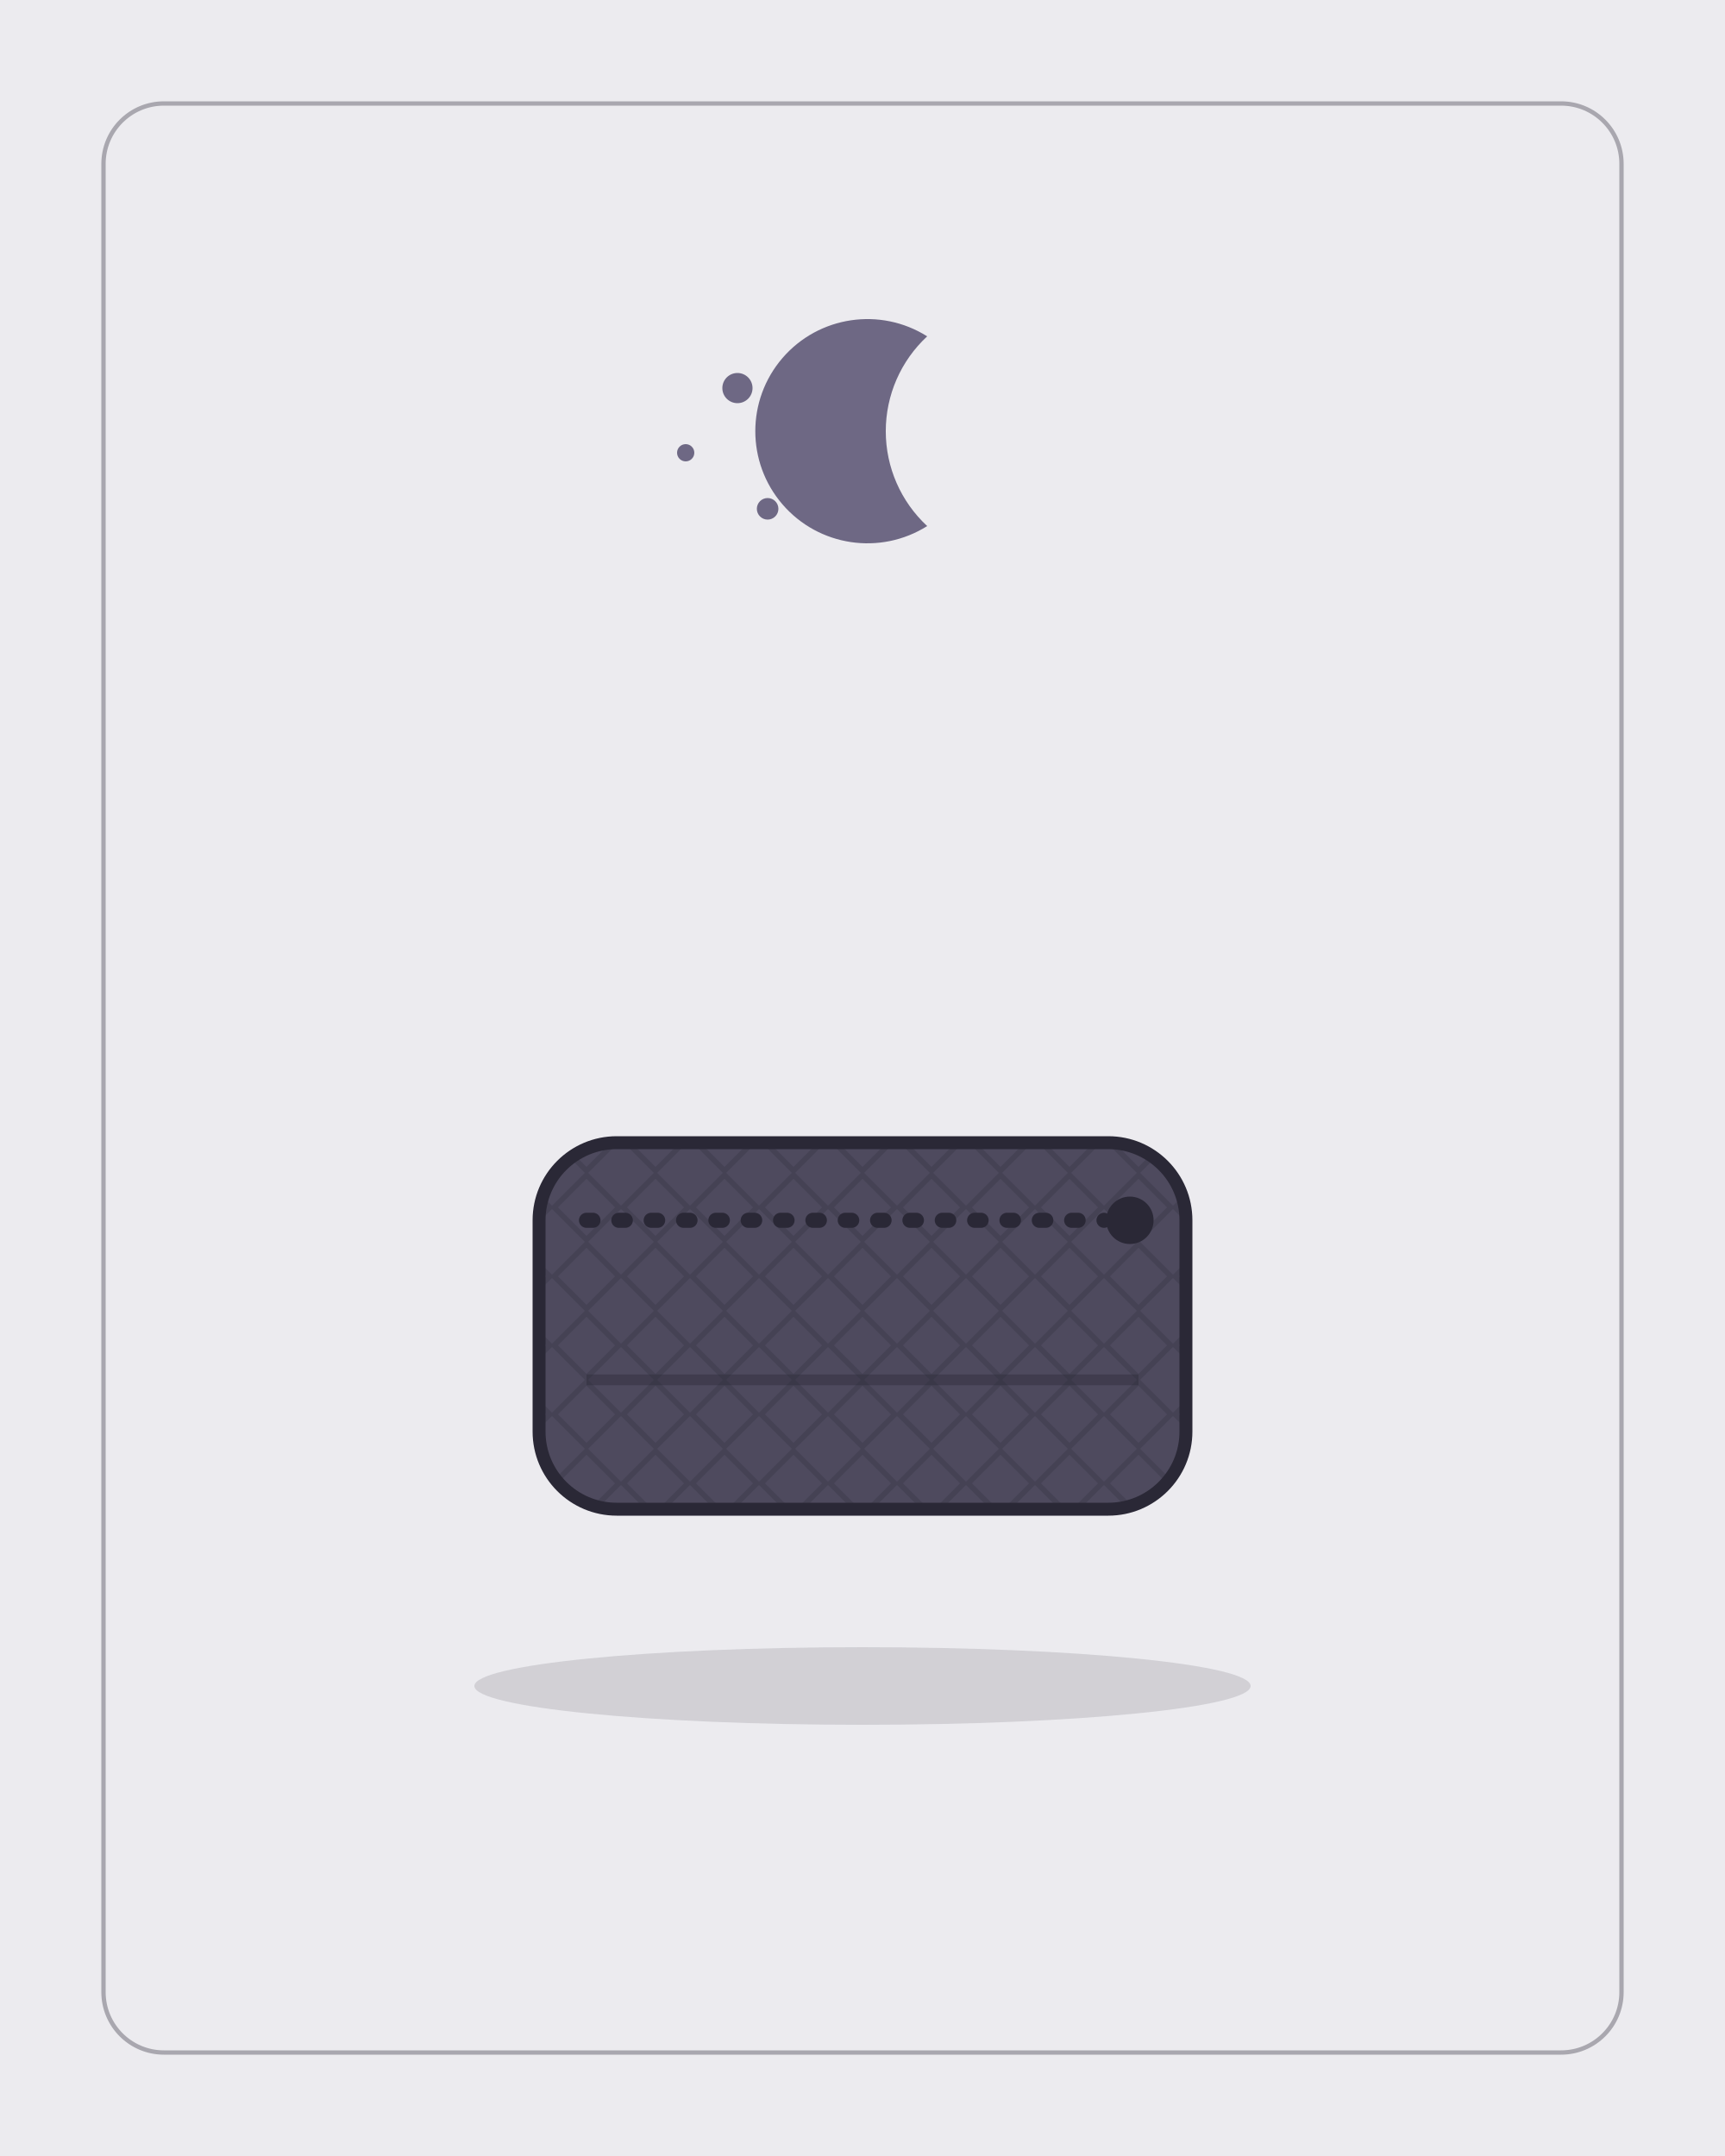
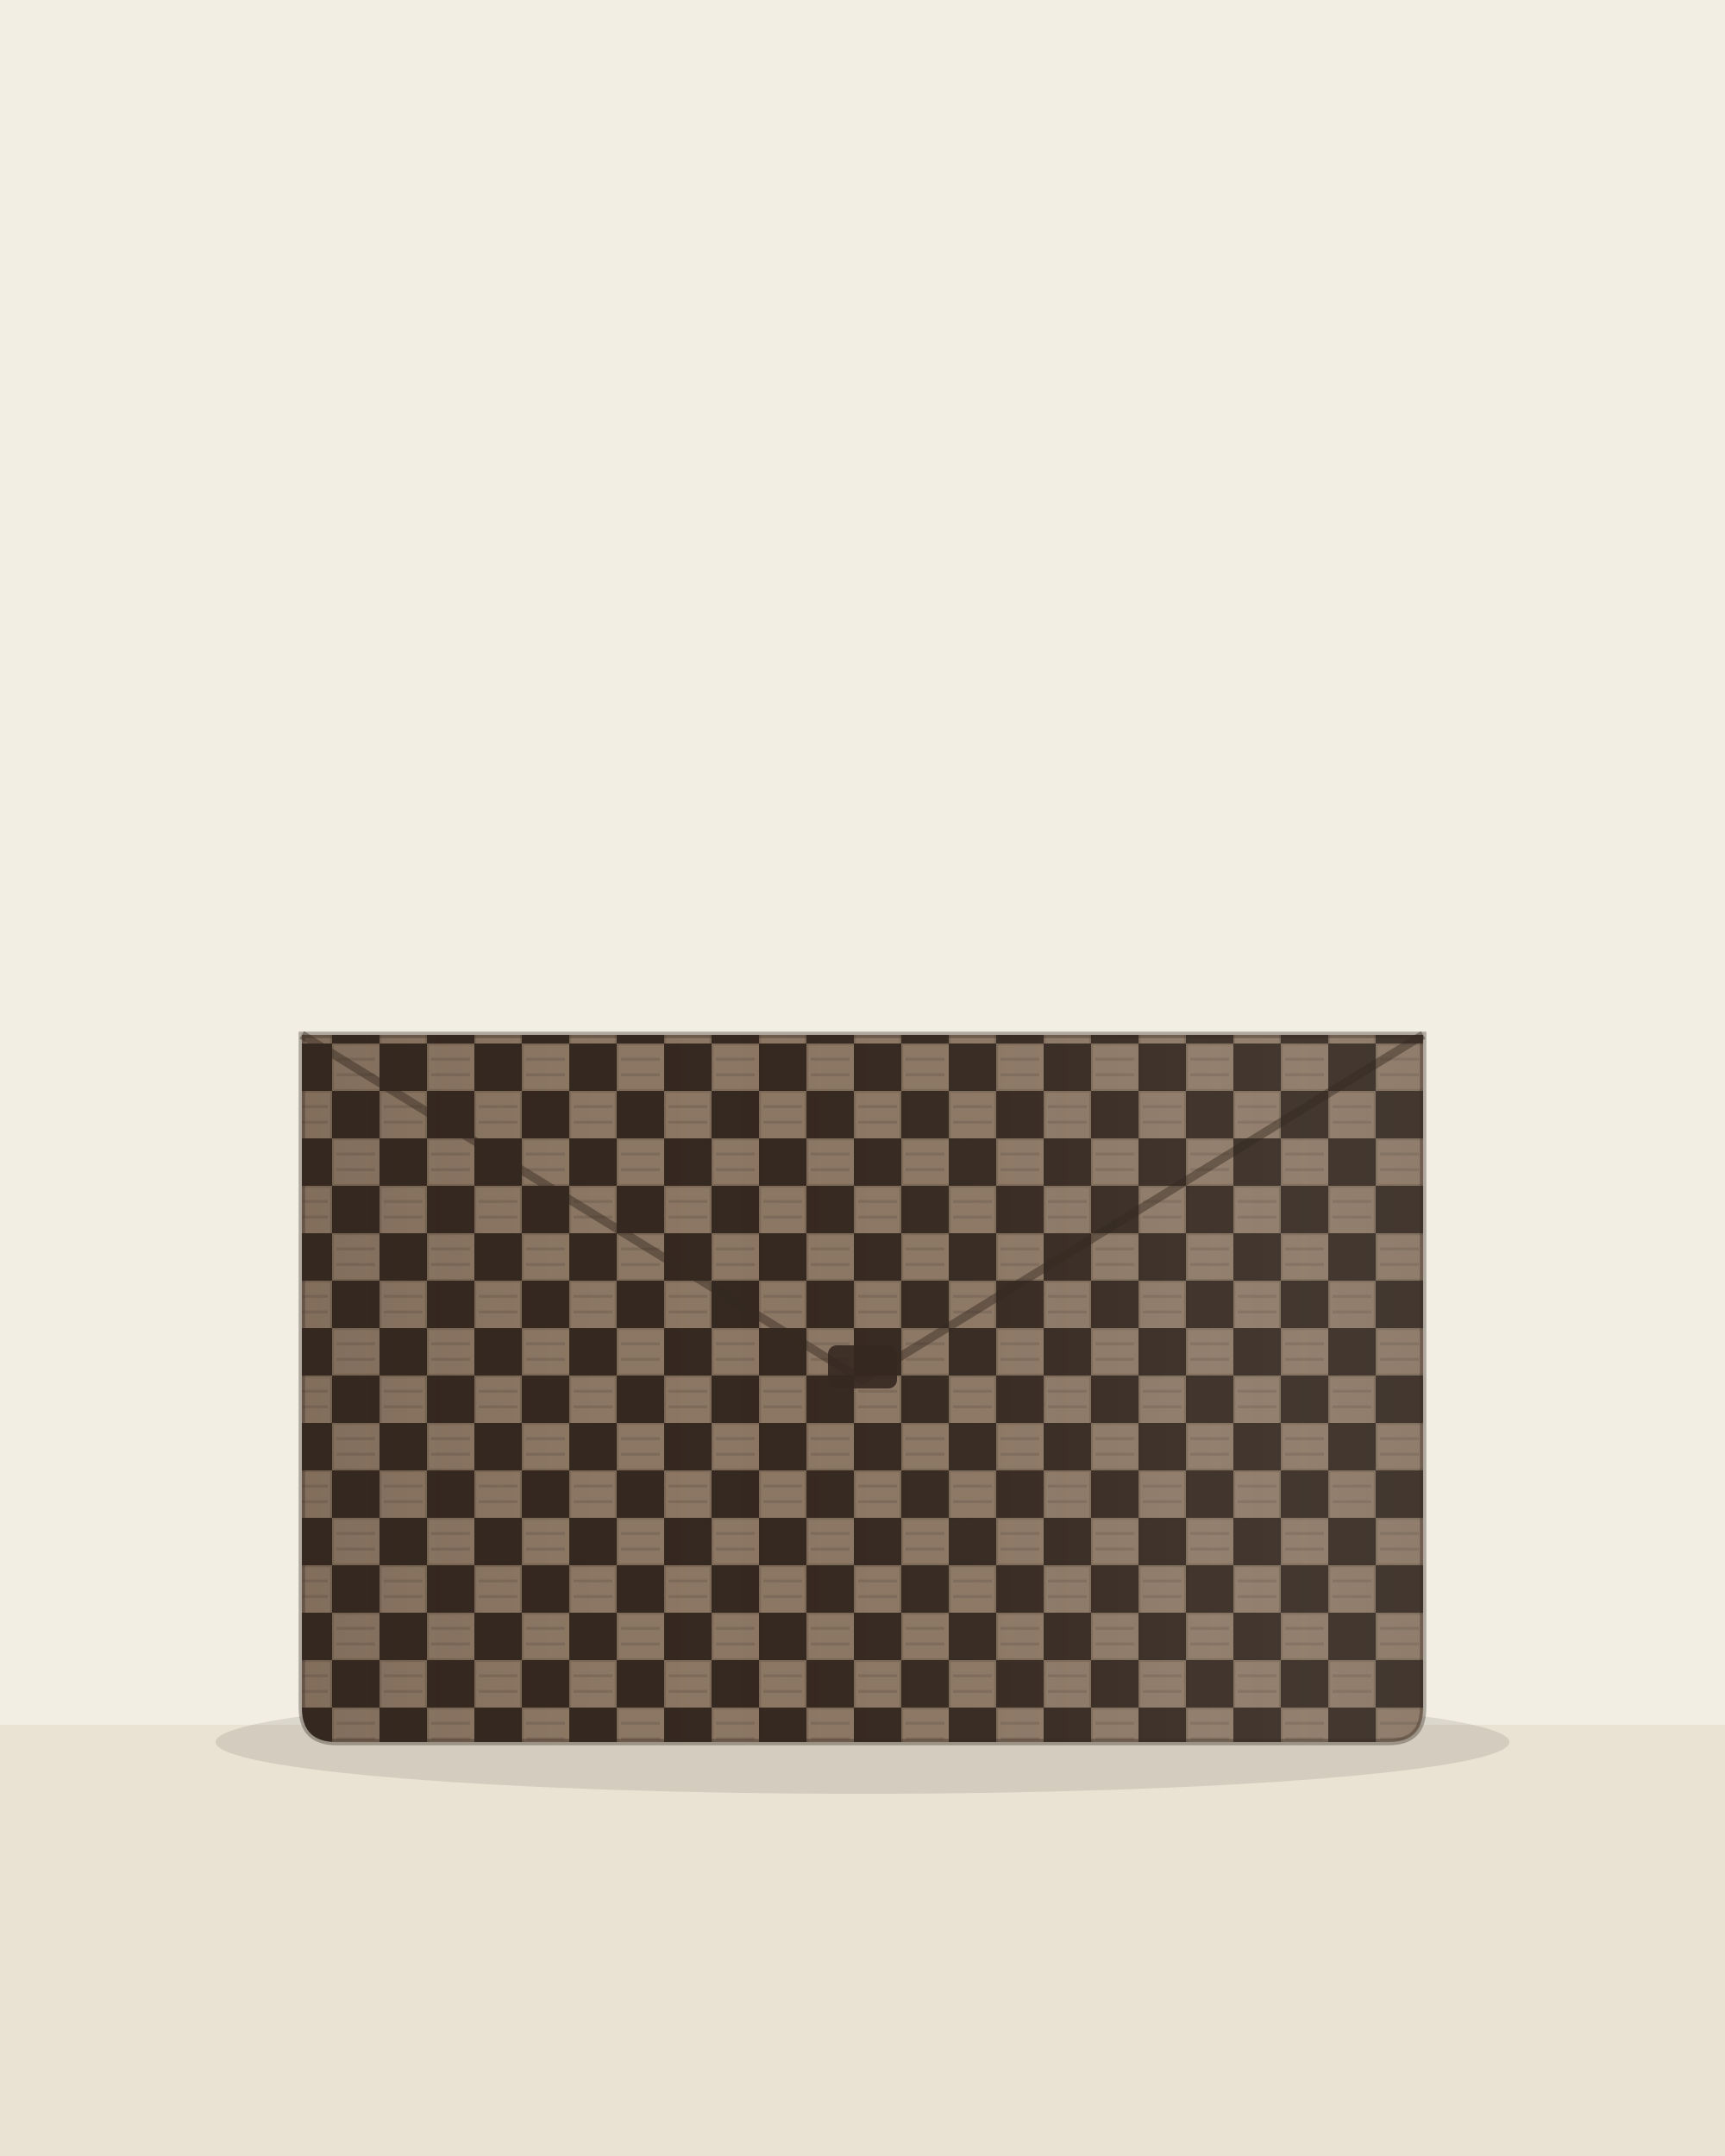
- <svg xmlns="http://www.w3.org/2000/svg" viewBox="0 0 800 1000" role="img" aria-label="Illustration of the gabi-clutch bag">
-   <rect width="800" height="1000" fill="#ECEBEF" />
-   <rect x="48" y="48" width="704" height="904" rx="28" fill="none" stroke="#2A2836" stroke-width="2" opacity="0.35" />
-   <g fill="#6E6884">
-     <path d="M430 156a52 52 0 1 0 0 88a60 60 0 0 1 0-88Z" />
-     <circle cx="342" cy="180" r="7" />
-     <circle cx="356" cy="236" r="5" />
-     <circle cx="318" cy="210" r="4" />
+ <svg xmlns="http://www.w3.org/2000/svg" viewBox="0 0 400 500" role="img" aria-hidden="true" width="400" height="500">
+   <defs>
+     <pattern id="_r_67_p" width="22" height="22" patternUnits="userSpaceOnUse">
+       <rect width="22" height="22" fill="#8C7764" />
+       <rect width="11" height="11" fill="#352820" />
+       <rect x="11" y="11" width="11" height="11" fill="#352820" />
+       <g stroke="rgba(53,40,32,0.35)" stroke-width="0.66" opacity="0.45">
+         <path d="M3.63 1V10M7.26 1V10" />
+         <path d="M14.63 12V21M18.26 12V21" />
+         <path d="M12 3.63H21M12 7.26H21" />
+         <path d="M1 14.63H10M1 18.26H10" />
+       </g>
+       <g stroke="rgba(53,40,32,0.18)" stroke-width="0.88">
+         <path d="M0 0H22M0 11H22M0 0V22M11 0V22" />
+       </g>
+     </pattern>
+     <clipPath id="_r_67_c">
+       <path d="M70 240 L330 240 L330 396 Q330 404 322 404 L78 404 Q70 404 70 396 Z" />
+     </clipPath>
+     <linearGradient id="_r_67_s" x1="0" x2="1">
+       <stop offset="0" stop-color="#352820" stop-opacity="0.22" />
+       <stop offset="0.35" stop-color="#352820" stop-opacity="0" />
+       <stop offset="0.7" stop-color="#fff" stop-opacity="0.06" />
+       <stop offset="1" stop-color="#352820" stop-opacity="0.2" />
+     </linearGradient>
+   </defs>
+   <rect width="400" height="500" fill="#F3EEE4" />
+   <rect y="400" width="400" height="100" fill="#EAE2D3" />
+   <ellipse cx="200" cy="404" rx="150" ry="12" fill="#352820" opacity="0.12" />
+   <g>
+     <rect width="400" height="500" fill="url(#_r_67_p)" clip-path="url(#_r_67_c)" />
+     <rect width="400" height="500" fill="url(#_r_67_s)" clip-path="url(#_r_67_c)" />
+     <path d="M70 240 L330 240 L330 396 Q330 404 322 404 L78 404 Q70 404 70 396 Z" fill="none" stroke="#352820" stroke-opacity="0.35" stroke-width="1.5" />
+     <path d="M70 240 L200 320 L330 240" fill="none" stroke="#352820" stroke-opacity="0.45" stroke-width="2" />
+     <rect x="192" y="312" width="16" height="10" rx="2" fill="#352820" opacity="0.9" />
  </g>
-   <ellipse cx="400" cy="782" rx="180" ry="18" fill="#2A2836" opacity="0.14" />
-   <defs>
-     <pattern id="weave-gabi-clutch" width="32" height="32" patternUnits="userSpaceOnUse">
-       <rect width="32" height="32" fill="#4E4A5E" />
-       <path d="M16 1L31 16L16 31L1 16Z" fill="none" stroke="#3A3748" stroke-width="2.5" opacity="0.45" />
-     </pattern>
-   </defs>
-   <rect x="250" y="530" width="300" height="170" rx="36" fill="url(#weave-gabi-clutch)" stroke="#2A2836" stroke-width="6" />
-   <path d="M272 566H512" stroke="#2A2836" stroke-width="7" stroke-dasharray="3 12" stroke-linecap="round" />
-   <circle cx="524" cy="566" r="11" fill="#2A2836" />
-   <path d="M272 640H528" stroke="#2A2836" stroke-width="5" opacity="0.4" />
</svg>
